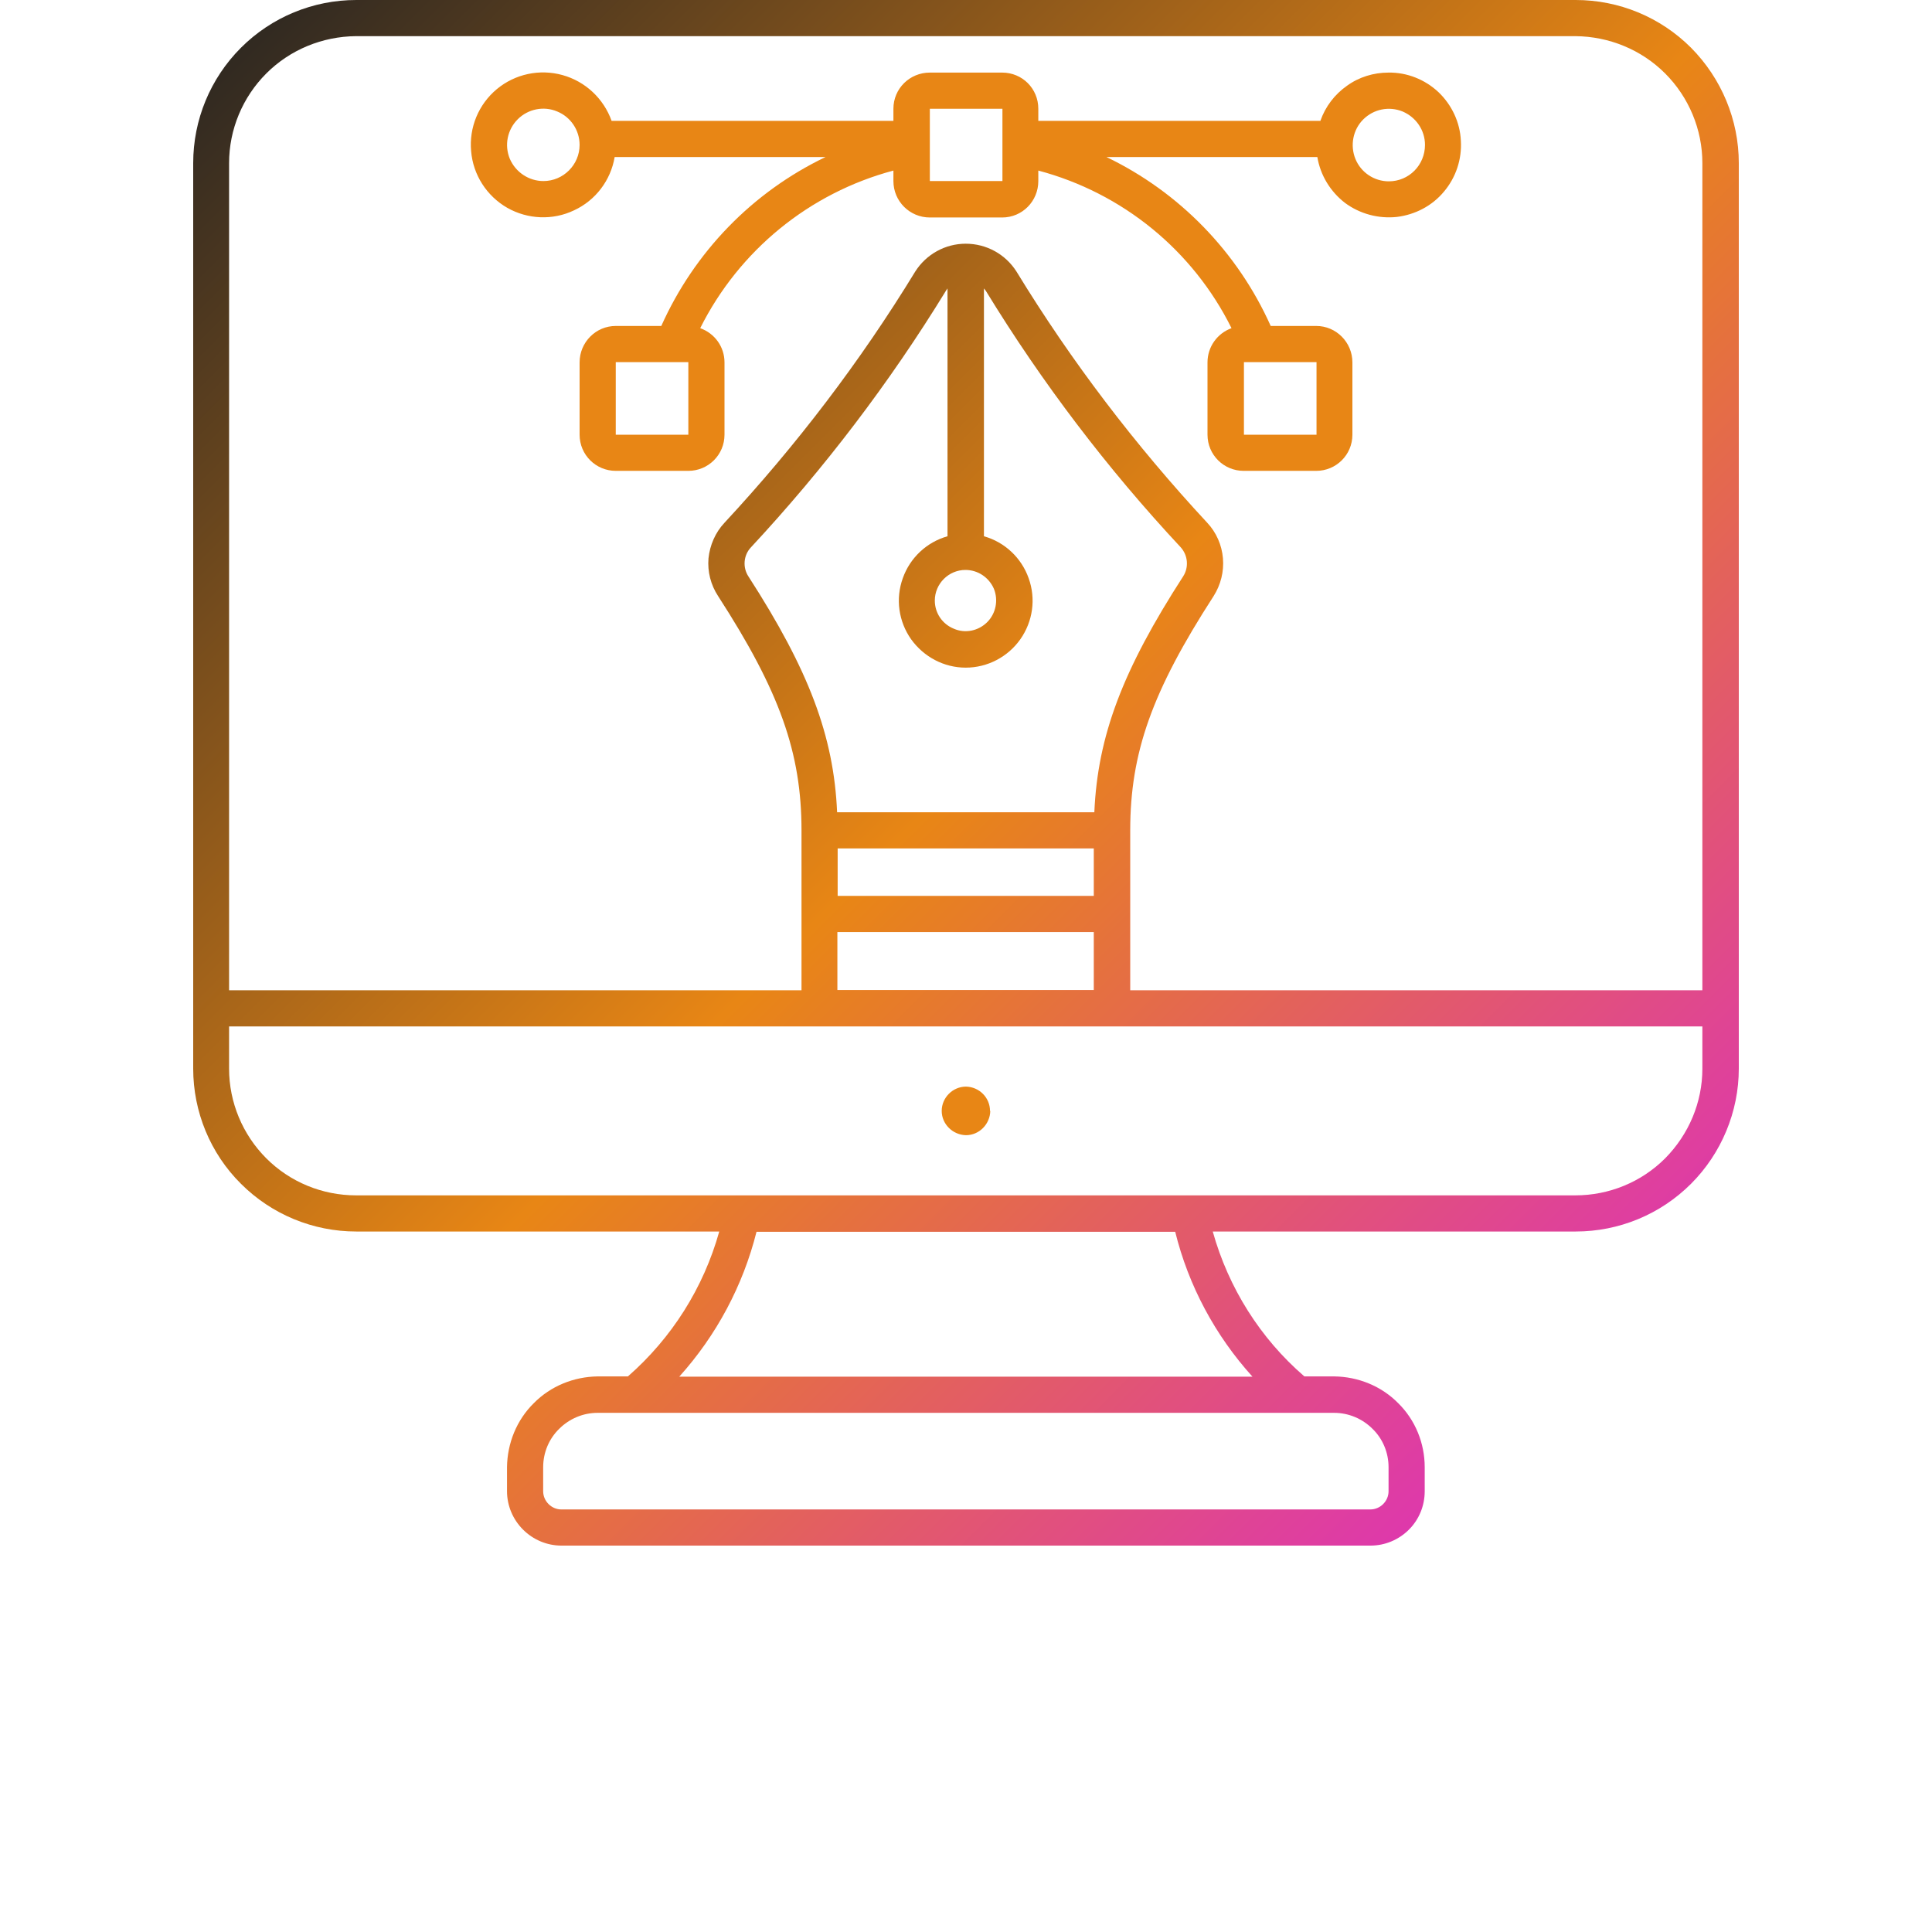
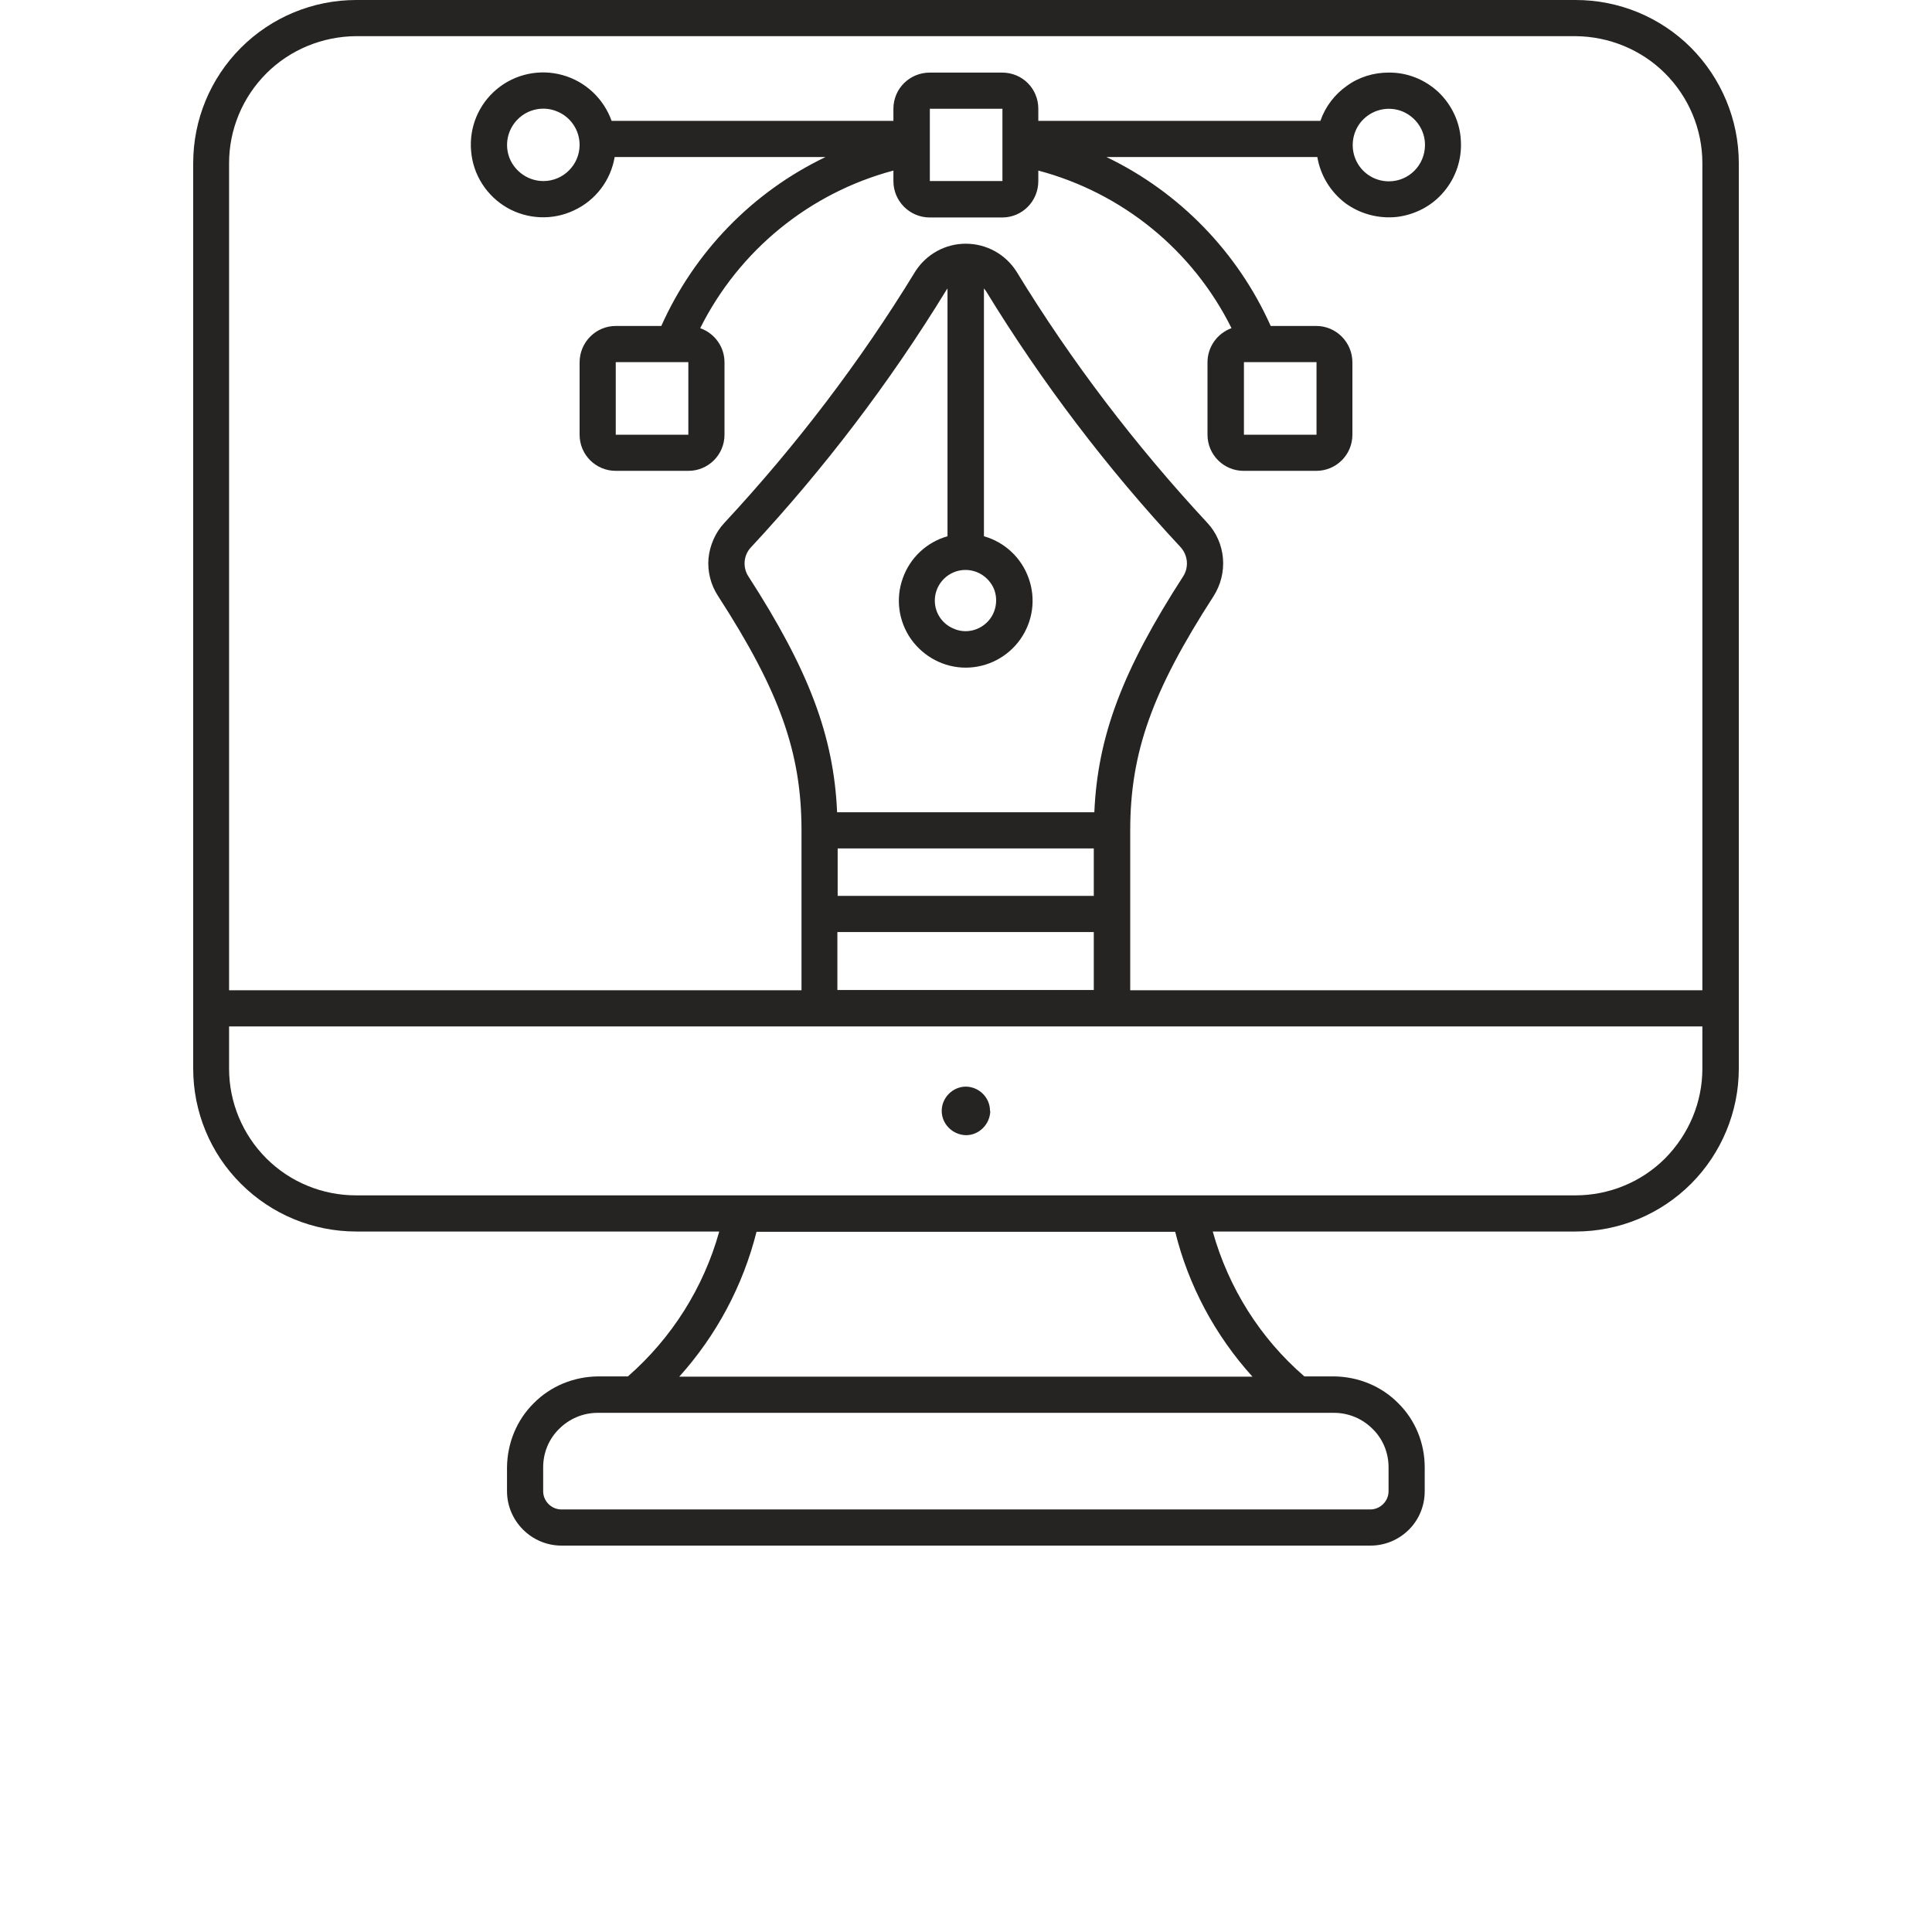
<svg xmlns="http://www.w3.org/2000/svg" width="288" height="288">
  <svg width="288" height="288" version="1.2" viewBox="0 0 700 700">
-     <linearGradient id="my-cool-gradient" x2="1" y2="1">
-       <stop offset="0%" stop-color="#262422" />
-       <stop offset="50%" stop-color="#e88615" />
-       <stop offset="100%" stop-color="#db23d5" />
-     </linearGradient>
-     <path fill="url(#my-cool-gradient)" fill-rule="evenodd" d="m570.9 0c15.7 0 30.7 6.2 41.8 17.3 11 11.1 17.3 26.1 17.3 41.8v328.1c0 15.6-6.3 30.7-17.3 41.7-11.1 11.1-26.1 17.3-41.8 17.3h-131.5c5.7 20.4 17.2 38.7 33.2 52.5h10.8c8.7 0.1 17.1 3.5 23.2 9.7 6.2 6.1 9.6 14.5 9.6 23.2v8.7c0 5.2-2 10.2-5.7 13.9-3.7 3.7-8.7 5.8-13.9 5.8h-293.2c-5.2 0-10.2-2.1-13.9-5.8-3.7-3.7-5.8-8.7-5.8-13.9v-8.7c0.1-8.7 3.5-17.1 9.7-23.2 6.1-6.2 14.5-9.6 23.2-9.7h10.9c15.9-13.9 27.4-32.1 33.1-52.5h-131.5c-15.7 0-30.7-6.2-41.8-17.3-11.1-11-17.3-26.1-17.3-41.7v-328.1c0-15.7 6.2-30.7 17.3-41.8 11.1-11.1 26.1-17.3 41.8-17.3zm-354.4 511.9c-5.2 0-10.2 2.1-13.9 5.8-3.7 3.6-5.8 8.6-5.8 13.9v8.7c0 3.6 3 6.6 6.6 6.6h293.1c3.6 0 6.6-3 6.6-6.6v-8.7c0-5.3-2.1-10.3-5.8-13.9-3.7-3.7-8.7-5.8-13.9-5.8zm209.3-65.6h-151.7c-4.9 19.5-14.5 37.5-28 52.5h207.7c-13.5-14.9-23.2-33-28-52.5zm191-74.4h-533.8v15.3c0 12.2 4.9 23.9 13.5 32.5 8.6 8.6 20.3 13.4 32.5 13.4h441.8c12.2 0 23.9-4.8 32.5-13.4 8.6-8.7 13.5-20.3 13.5-32.5zm0-312.8c0-12.2-4.9-23.9-13.5-32.5-8.6-8.6-20.3-13.4-32.5-13.5h-441.8c-12.2 0.1-23.9 4.9-32.5 13.5-8.6 8.6-13.5 20.3-13.5 32.5v299.7h207.4v-57.9c0-28.2-7.9-50.4-30.2-84.9-2.7-4.1-3.9-8.9-3.5-13.7 0.5-4.8 2.5-9.4 5.8-12.9 26-28 49.2-58.4 69.1-91 4-6.3 10.9-10.1 18.3-10.1 7.5 0 14.4 3.8 18.4 10.1 19.9 32.6 43.1 63 69.1 91 3.3 3.5 5.3 8.1 5.7 12.9 0.4 4.8-0.8 9.6-3.4 13.7-22.3 34.5-30.2 56.7-30.2 84.9v57.9h207.3zm-273.5 45.4q-0.3 0.4-0.6 0.9c-20.4 33.3-44.1 64.4-70.7 93-2.6 2.8-3 7.2-0.8 10.5 21.8 33.8 30.9 57.7 32.1 85.4h93.2c1.2-27.7 10.3-51.6 32.2-85.5 2.1-3.3 1.7-7.6-0.9-10.5-26.6-28.5-50.3-59.7-70.6-92.9q-0.4-0.5-0.7-0.9v89.8c7.5 2.1 13.6 7.8 16.2 15.2 2.7 7.5 1.5 15.7-3 22.1-4.5 6.4-11.9 10.3-19.8 10.3-7.9 0-15.2-3.9-19.8-10.3-4.5-6.4-5.7-14.6-3-22.1 2.6-7.4 8.7-13.1 16.2-15.2zm53 220.1v-17.2h-92.8v17.2zm-92.9 13.1v21h92.9v-21zm35.3-120.1c0 4.5 2.7 8.5 6.9 10.2 4.1 1.8 8.9 0.8 12.1-2.4 3.1-3.1 4.1-7.9 2.4-12.1-1.8-4.1-5.8-6.8-10.3-6.8-6.1 0-11.1 5-11.1 11.1z" class="color000 svgShape" />
-     <path fill="#e88615" d="m358.8 402.5c-0.1 4.8-4 8.8-8.8 8.8-4.8-0.1-8.8-4-8.8-8.8 0-4.8 4-8.8 8.8-8.8 4.8 0.1 8.7 4 8.7 8.8z" class="color000 svgShape" />
-     <path fill="#e88615" fill-rule="evenodd" d="m521.2 33.4c4.8 4.6 7.8 10.9 8.1 17.6 0.4 6.7-1.8 13.3-6.1 18.4-4.3 5.2-10.5 8.4-17.1 9.2-6.7 0.7-13.4-1.1-18.8-5.1-5.3-4.1-8.9-10-10-16.6h-76.4c26.4 12.7 47.5 34.4 59.5 61.2h16.5c7.2 0 13.1 5.9 13.1 13.2v26.2c0 7.3-5.9 13.1-13.1 13.1h-26.3c-7.2 0-13.1-5.8-13.1-13.1v-26.2c0-5.6 3.5-10.5 8.7-12.4-14-28.2-39.5-49-70-57.1v3.8c0 7.3-5.8 13.2-13.1 13.2h-26.2c-7.3 0-13.2-5.9-13.2-13.2v-3.8c-30.4 8.1-55.9 28.9-70 57.1 5.3 1.9 8.8 6.8 8.8 12.4v26.2c0 7.3-5.9 13.1-13.1 13.1h-26.3c-7.2 0-13.1-5.8-13.1-13.1v-26.2c0-7.3 5.9-13.2 13.1-13.2h16.5c12-26.8 33-48.5 59.5-61.2h-76.4c-1.4 8.4-6.9 15.7-14.7 19.3-7.7 3.7-16.8 3.3-24.2-0.9-7.5-4.3-12.4-12-13.1-20.5-0.8-8.6 2.7-17 9.3-22.5 6.6-5.5 15.5-7.4 23.8-5.1 8.3 2.3 14.9 8.5 17.8 16.6h102.1v-4.4c0-7.3 5.9-13.1 13.2-13.1h26.2c7.3 0 13.1 5.8 13.1 13.1v4.4h102.2c1.8-5.2 5.2-9.6 9.6-12.7 4.4-3.2 9.7-4.8 15.1-4.8 6.7-0.1 13.2 2.5 18.1 7.1zm-311.2 19.1c0-5.3-3.2-10.1-8.1-12.1-4.9-2.1-10.6-0.9-14.3 2.8-3.8 3.8-4.9 9.4-2.9 14.3 2.1 4.9 6.9 8.1 12.2 8.1 7.2 0 13.1-5.9 13.1-13.1zm39.4 105v-26.3h-26.3v26.3zm113.8-91.9v-26.2h-26.3v26.2zm87.5 91.9h26.3v-26.3h-26.3zm65.6-105c0-5.3-3.2-10-8.1-12.1-4.9-2-10.5-0.9-14.3 2.9-3.7 3.7-4.8 9.4-2.8 14.3 2 4.9 6.8 8.1 12.1 8.1 7.3 0 13.1-5.9 13.1-13.2z" class="color000 svgShape" />
+     <path fill="#262422" fill-rule="evenodd" d="m570.9 0c15.7 0 30.7 6.2 41.8 17.3 11 11.1 17.3 26.1 17.3 41.8v328.1c0 15.6-6.3 30.7-17.3 41.7-11.1 11.1-26.1 17.3-41.8 17.3h-131.5c5.7 20.4 17.2 38.7 33.2 52.5h10.8c8.7 0.1 17.1 3.5 23.2 9.7 6.2 6.1 9.6 14.5 9.6 23.2v8.7c0 5.2-2 10.2-5.7 13.9-3.7 3.7-8.7 5.8-13.9 5.8h-293.2c-5.2 0-10.2-2.1-13.9-5.8-3.7-3.7-5.8-8.7-5.8-13.9v-8.7c0.1-8.7 3.5-17.1 9.7-23.2 6.1-6.2 14.5-9.6 23.2-9.7h10.9c15.9-13.9 27.4-32.1 33.1-52.5h-131.5c-15.7 0-30.7-6.2-41.8-17.3-11.1-11-17.3-26.1-17.3-41.7v-328.1c0-15.7 6.2-30.7 17.3-41.8 11.1-11.1 26.1-17.3 41.8-17.3zm-354.4 511.9c-5.2 0-10.2 2.1-13.9 5.8-3.7 3.6-5.8 8.6-5.8 13.9v8.7c0 3.6 3 6.6 6.6 6.6h293.1c3.6 0 6.6-3 6.6-6.6v-8.7c0-5.3-2.1-10.3-5.8-13.9-3.7-3.7-8.7-5.8-13.9-5.8zm209.3-65.6h-151.7c-4.9 19.5-14.5 37.5-28 52.5h207.7c-13.5-14.9-23.2-33-28-52.5zm191-74.4h-533.8v15.3c0 12.2 4.9 23.9 13.5 32.5 8.6 8.6 20.3 13.4 32.5 13.4h441.8c12.2 0 23.9-4.8 32.5-13.4 8.6-8.7 13.5-20.3 13.5-32.5zm0-312.8c0-12.2-4.9-23.9-13.5-32.5-8.6-8.6-20.3-13.4-32.5-13.5h-441.8c-12.2 0.1-23.9 4.9-32.5 13.5-8.6 8.6-13.5 20.3-13.5 32.5v299.7h207.4v-57.9c0-28.2-7.9-50.4-30.2-84.9-2.7-4.1-3.9-8.9-3.5-13.7 0.5-4.8 2.5-9.4 5.8-12.9 26-28 49.2-58.4 69.1-91 4-6.3 10.9-10.1 18.3-10.1 7.5 0 14.4 3.8 18.4 10.1 19.9 32.6 43.1 63 69.1 91 3.3 3.5 5.3 8.1 5.7 12.9 0.4 4.8-0.8 9.6-3.4 13.7-22.3 34.5-30.2 56.7-30.2 84.9v57.9h207.3zm-273.5 45.4q-0.3 0.4-0.6 0.9c-20.4 33.3-44.1 64.4-70.7 93-2.6 2.8-3 7.2-0.8 10.5 21.8 33.8 30.9 57.7 32.1 85.4h93.2c1.2-27.7 10.3-51.6 32.2-85.5 2.1-3.3 1.7-7.6-0.9-10.5-26.6-28.5-50.3-59.7-70.6-92.9q-0.4-0.5-0.7-0.9v89.8c7.5 2.1 13.6 7.8 16.2 15.2 2.7 7.5 1.5 15.7-3 22.1-4.5 6.4-11.9 10.3-19.8 10.3-7.9 0-15.2-3.9-19.8-10.3-4.5-6.4-5.7-14.6-3-22.1 2.6-7.4 8.7-13.1 16.2-15.2zm53 220.1v-17.2h-92.8v17.2zm-92.9 13.1v21h92.9v-21zm35.3-120.1c0 4.5 2.7 8.5 6.9 10.2 4.1 1.8 8.9 0.8 12.1-2.4 3.1-3.1 4.1-7.9 2.4-12.1-1.8-4.1-5.8-6.8-10.3-6.8-6.1 0-11.1 5-11.1 11.1z" class="color000 svgShape" />
+     <path fill="#262422" d="m358.8 402.5c-0.1 4.8-4 8.8-8.8 8.8-4.8-0.1-8.8-4-8.8-8.8 0-4.8 4-8.8 8.8-8.8 4.8 0.1 8.7 4 8.7 8.8z" class="color000 svgShape" />
+     <path fill="#262422" fill-rule="evenodd" d="m521.2 33.4c4.8 4.6 7.8 10.9 8.1 17.6 0.4 6.7-1.8 13.3-6.1 18.4-4.3 5.2-10.5 8.4-17.1 9.2-6.7 0.7-13.4-1.1-18.8-5.1-5.3-4.1-8.9-10-10-16.6h-76.4c26.4 12.7 47.5 34.4 59.5 61.2h16.5c7.2 0 13.1 5.9 13.1 13.2v26.2c0 7.3-5.9 13.1-13.1 13.1h-26.3c-7.2 0-13.1-5.8-13.1-13.1v-26.2c0-5.6 3.5-10.5 8.7-12.4-14-28.2-39.5-49-70-57.1v3.8c0 7.3-5.8 13.2-13.1 13.2h-26.2c-7.3 0-13.2-5.9-13.2-13.2v-3.8c-30.4 8.1-55.9 28.9-70 57.1 5.3 1.9 8.8 6.8 8.8 12.4v26.2c0 7.3-5.9 13.1-13.1 13.1h-26.3c-7.2 0-13.1-5.8-13.1-13.1v-26.2c0-7.3 5.9-13.2 13.1-13.2h16.5c12-26.8 33-48.5 59.5-61.2h-76.4c-1.4 8.4-6.9 15.7-14.7 19.3-7.7 3.7-16.8 3.3-24.2-0.9-7.5-4.3-12.4-12-13.1-20.5-0.8-8.6 2.7-17 9.3-22.5 6.6-5.5 15.5-7.4 23.8-5.1 8.3 2.3 14.9 8.5 17.8 16.6h102.1v-4.4c0-7.3 5.9-13.1 13.2-13.1h26.2c7.3 0 13.1 5.8 13.1 13.1v4.4h102.2c1.8-5.2 5.2-9.6 9.6-12.7 4.4-3.2 9.7-4.8 15.1-4.8 6.7-0.1 13.2 2.5 18.1 7.1zm-311.2 19.1c0-5.3-3.2-10.1-8.1-12.1-4.9-2.1-10.6-0.9-14.3 2.8-3.8 3.8-4.9 9.4-2.9 14.3 2.1 4.9 6.9 8.1 12.2 8.1 7.2 0 13.1-5.9 13.1-13.1zm39.4 105v-26.3h-26.3v26.3zm113.8-91.9v-26.2h-26.3v26.2zm87.5 91.9h26.3v-26.3h-26.3zm65.6-105c0-5.3-3.2-10-8.1-12.1-4.9-2-10.5-0.9-14.3 2.9-3.7 3.7-4.8 9.4-2.8 14.3 2 4.9 6.8 8.1 12.1 8.1 7.3 0 13.1-5.9 13.1-13.2z" class="color000 svgShape" />
  </svg>
</svg>
